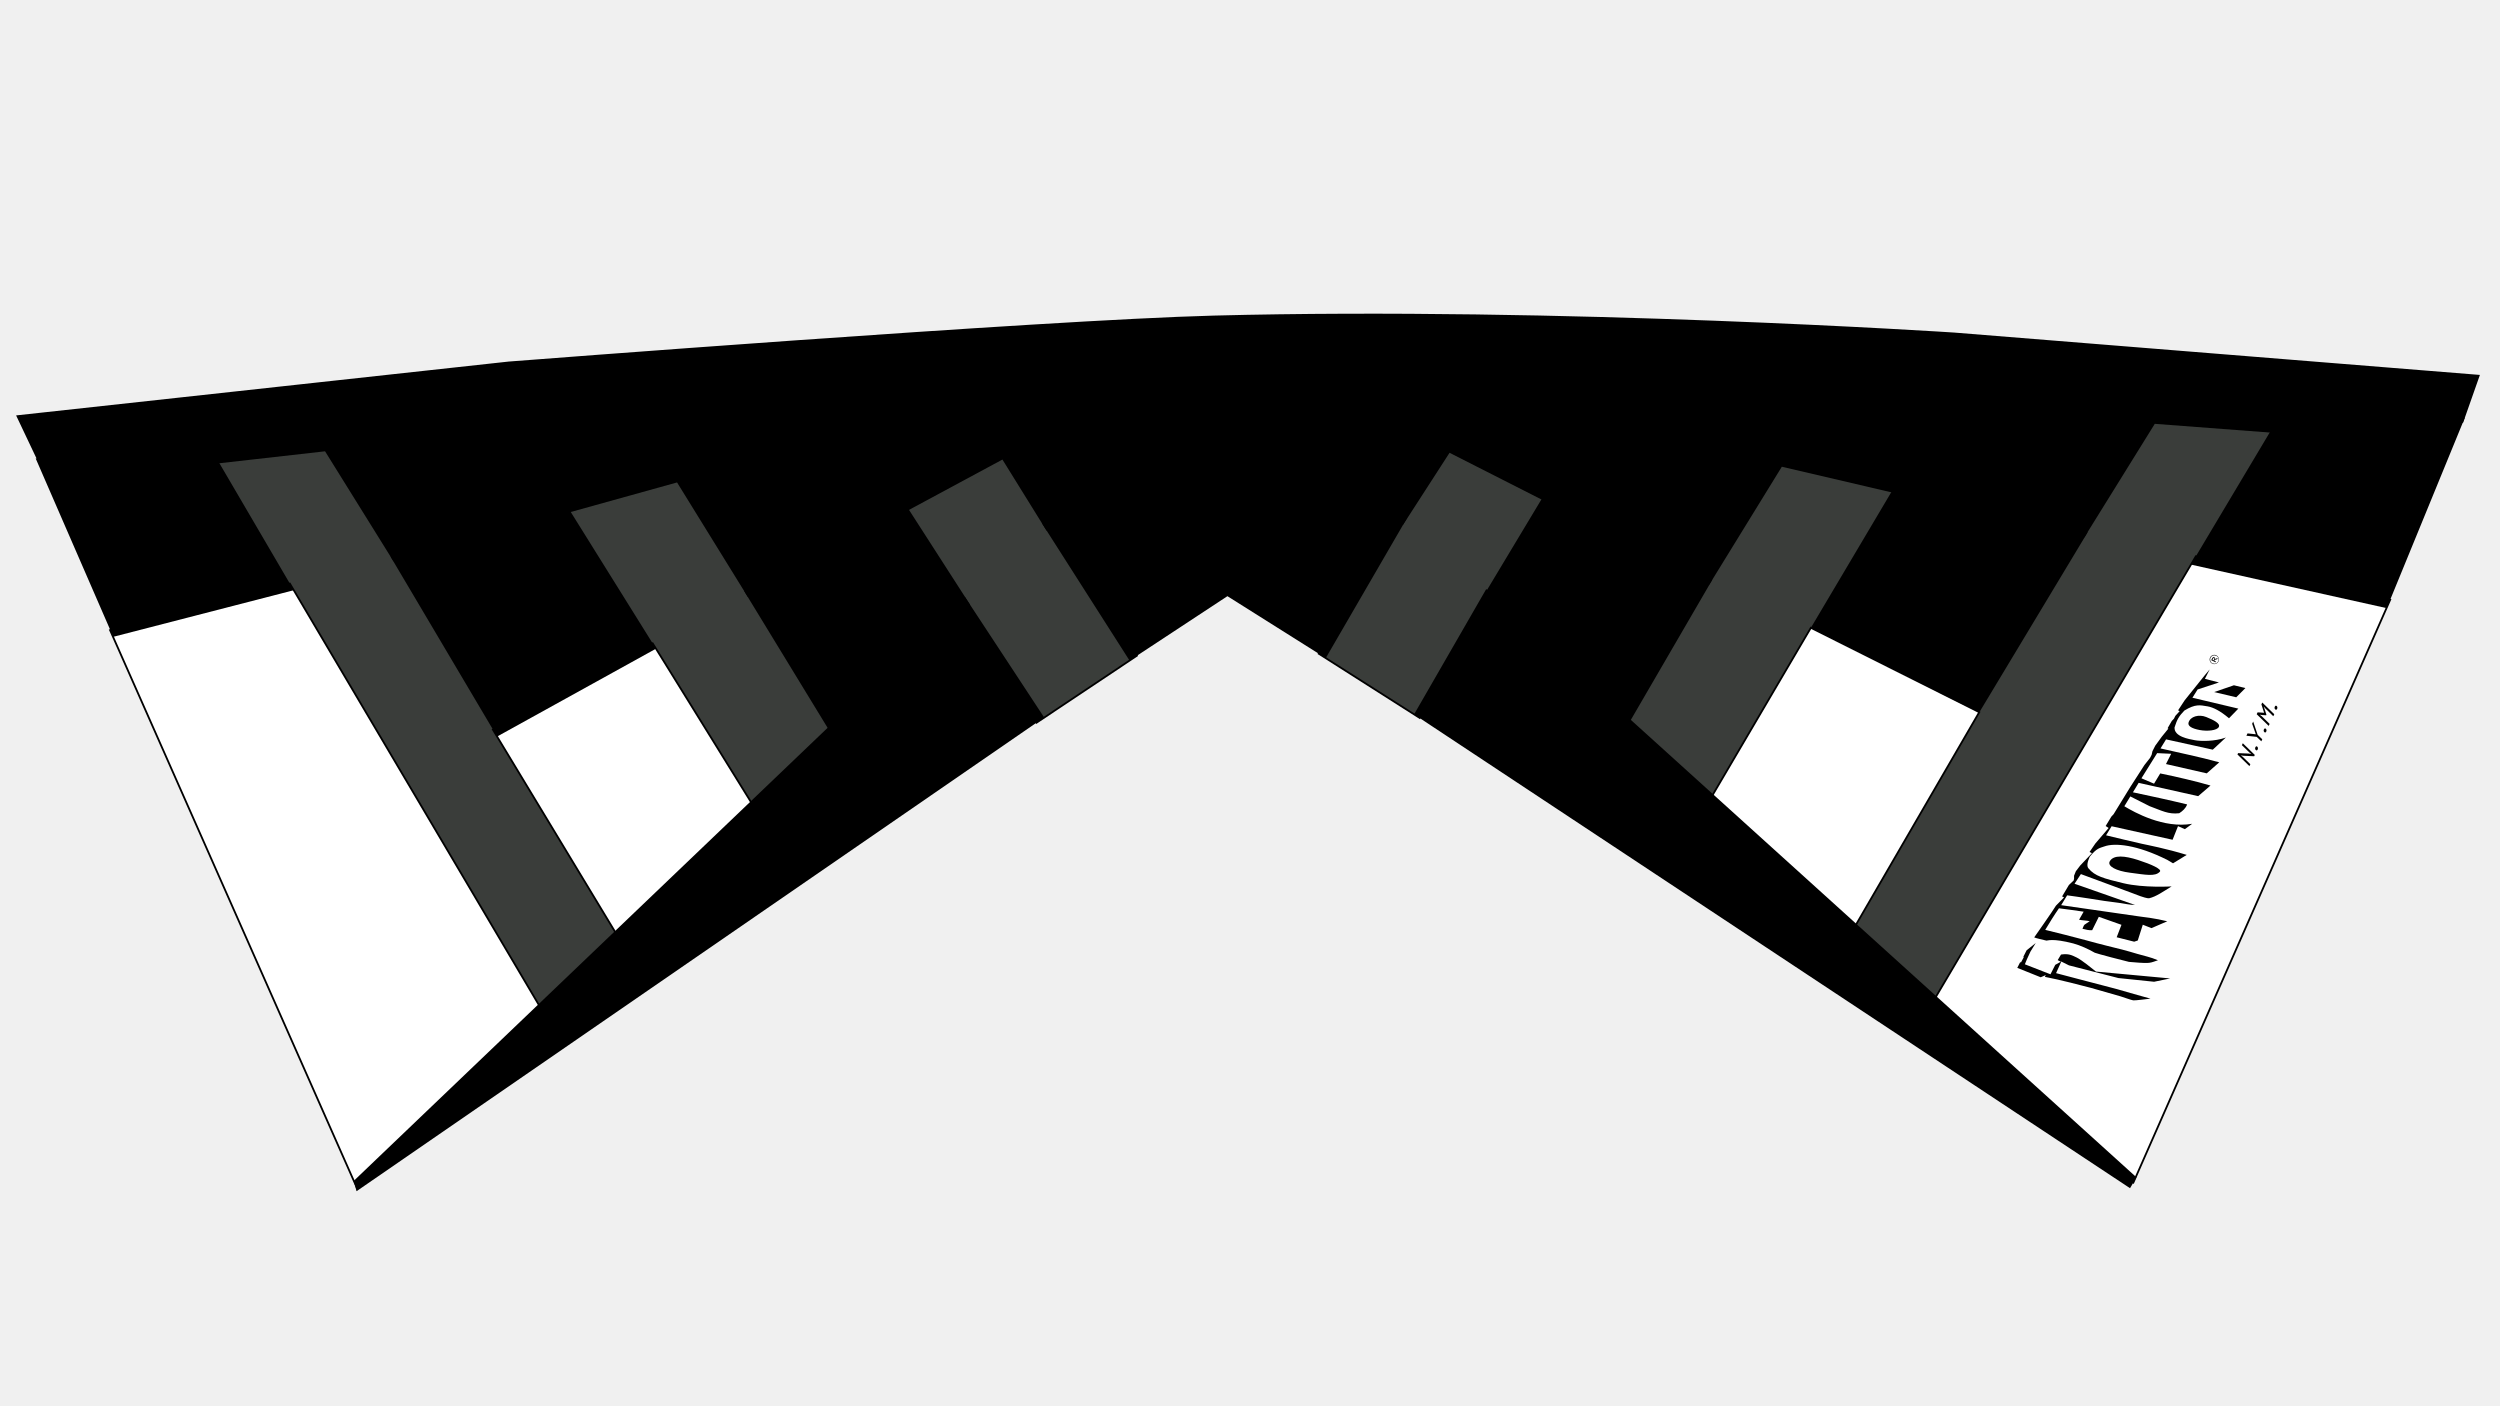
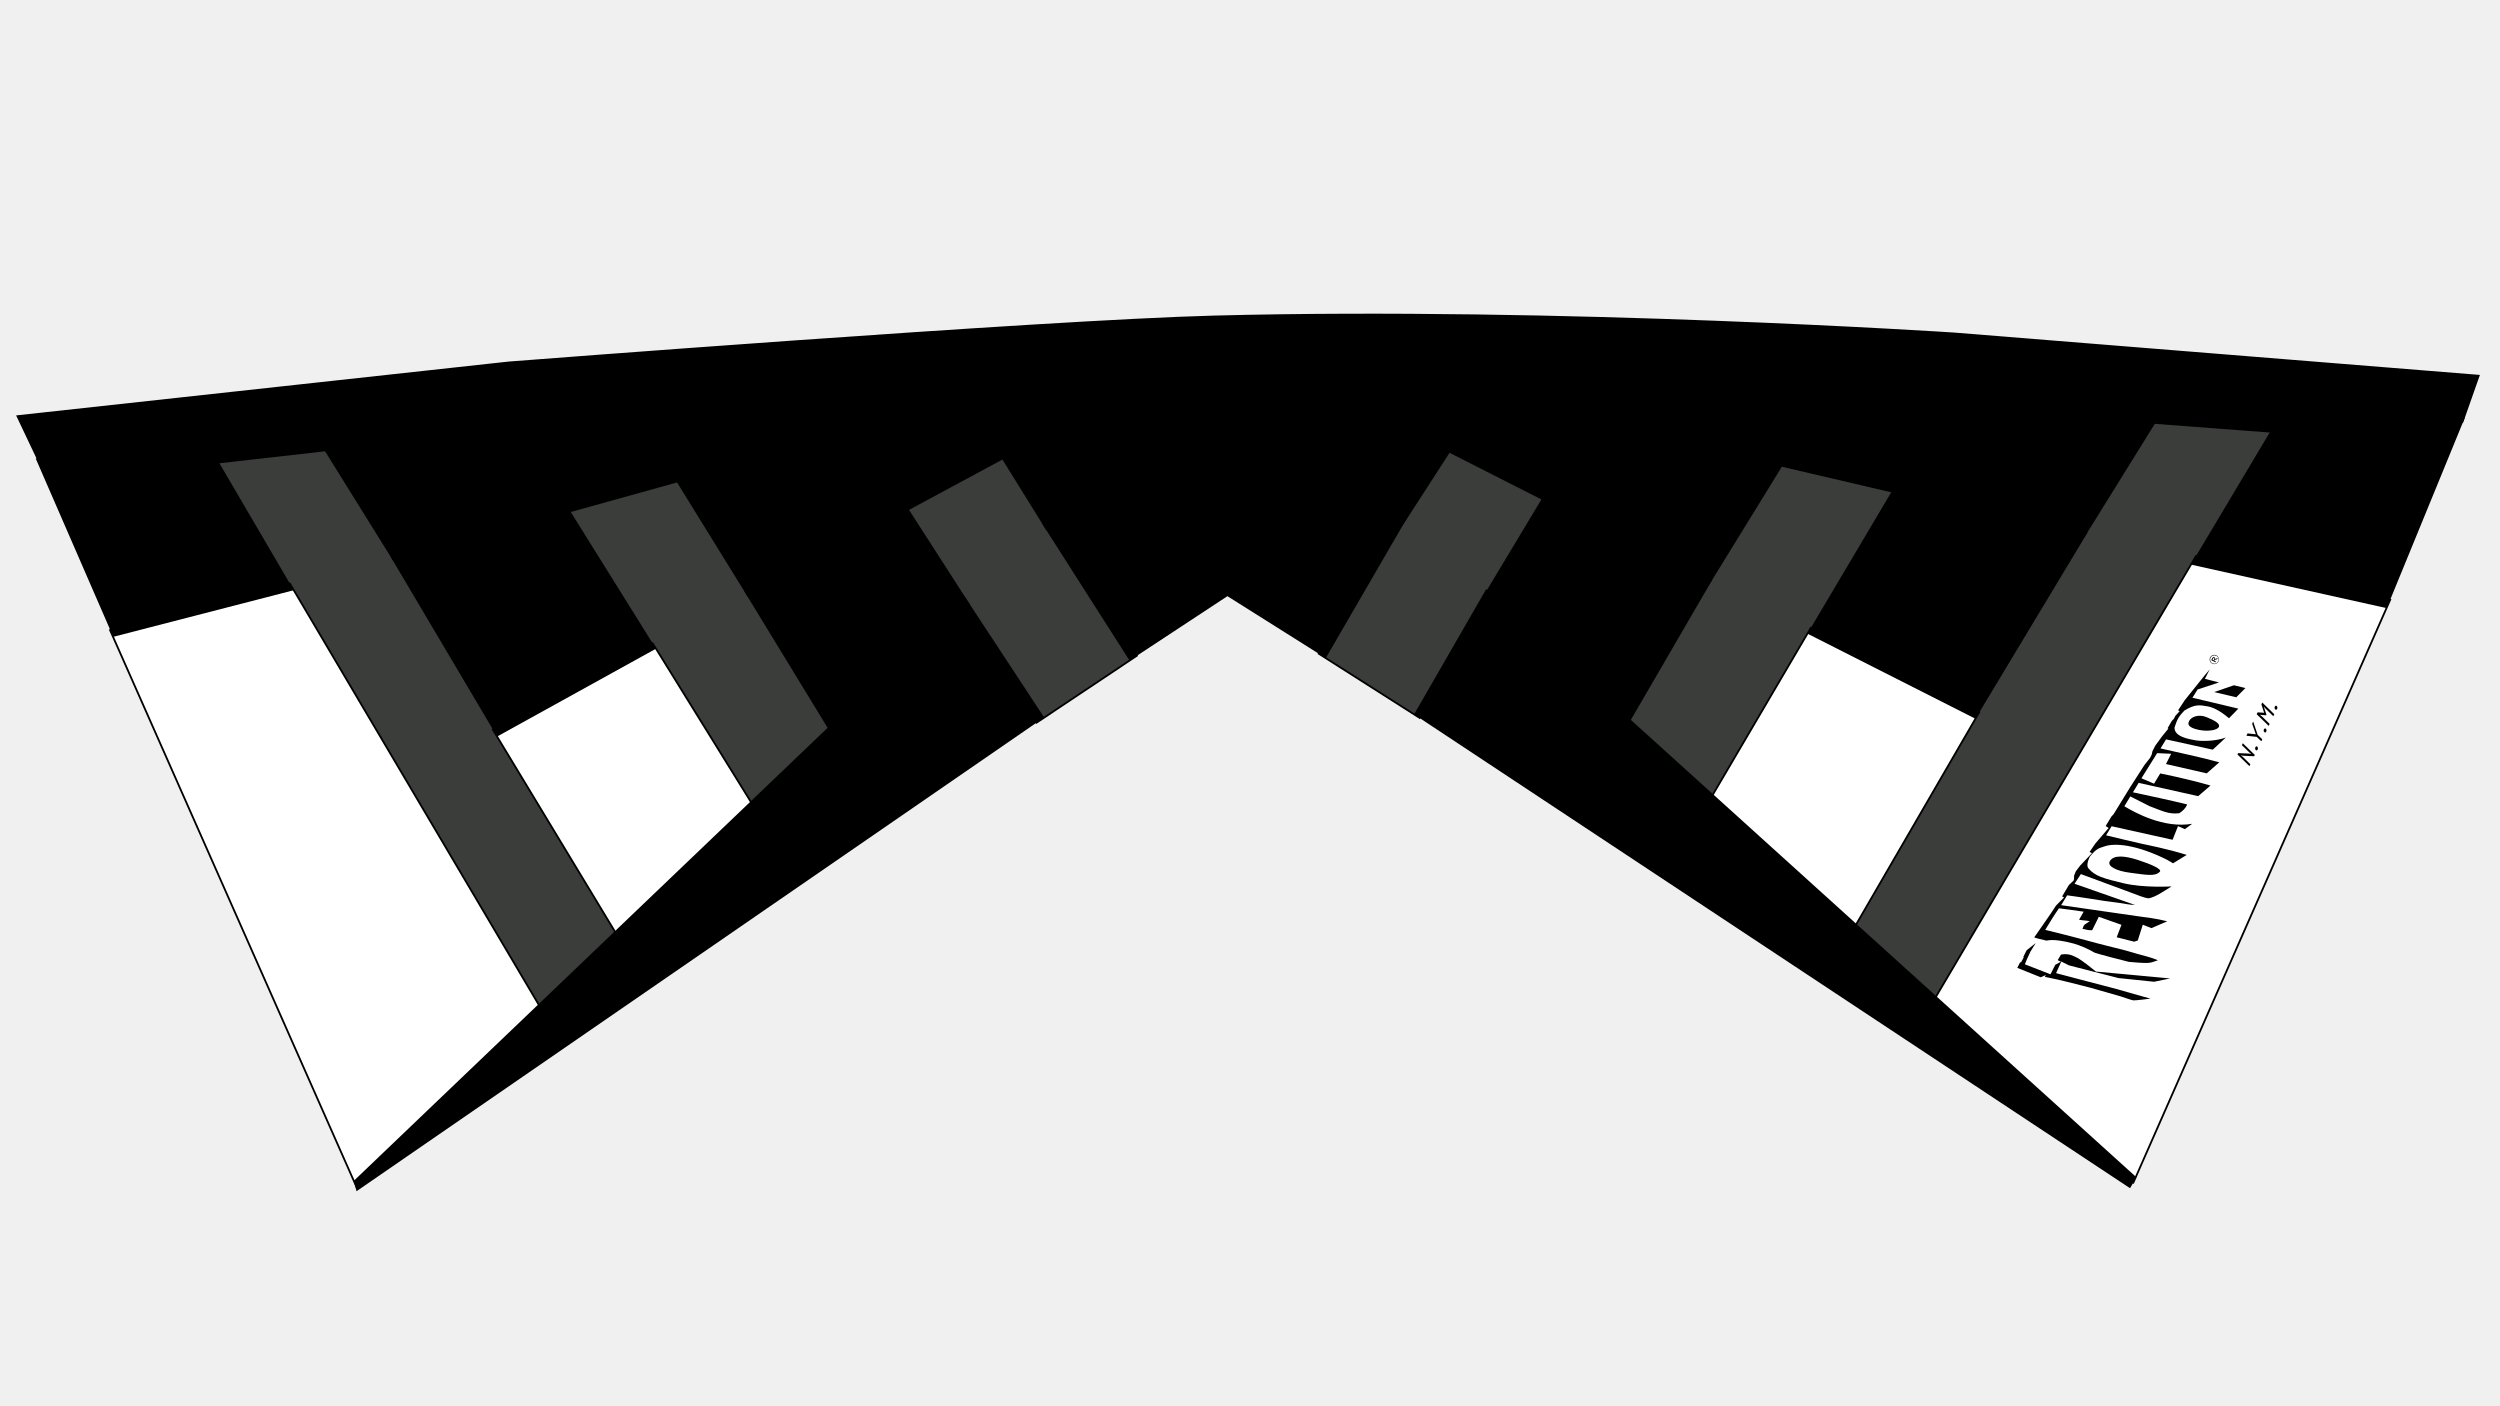
<svg xmlns="http://www.w3.org/2000/svg" class="revolution-reflex" version="2" id="NYM" x="0px" y="0px" viewBox="0 0 1366 768" style="enable-background:new 0 0 1366 768;" xml:space="preserve">
  <defs id="defs8653">
    <rect x="640.563" y="240.657" width="34.332" height="55.399" id="rect8713" />
    <rect x="805.474" y="352.564" width="62.553" height="64.557" id="rect8707" />
    <rect x="840.448" y="291.969" width="68.296" height="70.288" id="rect8701" />
    <rect x="1028.49" y="292.316" width="68.343" height="65.644" id="rect8695" />
    <rect x="1250.479" y="243.689" width="63.646" height="59.769" id="rect8689" />
    <rect x="479.464" y="385.388" width="56.343" height="52.71" id="rect8683" />
    <rect x="427.257" y="320.958" width="57.663" height="50.426" id="rect8677" />
    <rect x="245.365" y="304.625" width="59.007" height="54.66" id="rect8671" />
    <rect x="54.677" y="263.827" width="50.928" height="53.734" id="rect8665" />
  </defs>
  <polygon fill="#3A3D3A" stroke="#000000" points="340.42,508.24 293.29,553.8 112.41,249.63 179.94,241.82 " id="polygon8578" />
  <polygon fill="#3A3D3A" stroke="#000000" points="371.09,260.03 456.72,397.92 409.29,443.7 306.26,277.04 " id="polygon8580" />
  <polygon fill="#3A3D3A" stroke="#000000" points="621.18,358.28 550.05,246.33 491.99,276.78 566.35,394.89 " id="polygon8582" />
  <polygon fill="#3A3D3A" stroke="#000000" points="775.72,392.28 846.84,271.75 790.8,242.67 720.55,357.17 " id="polygon8584" />
  <polygon fill="#3A3D3A" stroke="#000000" points="937.52,439.25 1038.94,266.22 971.16,250.31 886.96,393.47 " id="polygon8586" />
  <polygon fill="#3A3D3A" stroke="#000000" points="1009.36,504.94 1059.63,549.49 1247.54,233.84 1174.95,228.06 " id="polygon8588" />
  <path class="leading-edge mesh" d="M36.33,233.81l5.94,16.97l219.36-22.84l35.56-2.74c0,0,226.31-23.67,372.2-23.98  c145.89-0.31,377.27,7.99,377.27,7.99l37.98,1.98l234.68,17.89l4.96-14.42l-257.64-24.64l-400.99-7.75l-385.25,22.93L36.33,233.81z" id="path8590" />
  <path class="leading-edge" d="M21.11,252.94l27.25-2.65l-4.89-14.18l218.02-22.4l0.15,14.23l35.56-2.74l-0.15-14.23  c0,0,207.37-19.92,366.28-22.73c158.91-2.82,383.19,6.74,383.19,6.74l0.15,14.23l37.98,1.98l-0.13-13.05l235.05,18.94l-3.44,11.9  l29.67,2.07l9.22-26.19l-287.28-23.15c0,0-215.22-14.21-404.58-9.27c-93.61,2.44-385.24,25.12-385.24,25.12L8.8,226.98L21.11,252.94  z" id="path8592" />
  <polygon fill="#ffffff" stroke="#000000" ng-click="color_panel('all', $event)" data-id="p7" data-autofill="p7" points="295.79,551.4 158.38,318.87 60.14,344.31 194.78,648.51 " id="polygon8594" />
  <polygon fill="#ffffff" stroke="#000000" ng-click="color_panel('all', $event)" data-id="p8" data-autofill="p8" points="356.61,351.51 412.09,441.08 337.33,511.22 269.32,398.66 " id="polygon8596" />
  <path id="L2" d="m 309.57,276.08 48.86,78.37 -86.82,48 -58.24,-98.37 z" class="panel" />
  <path id="L3" d="m 530.05,330.45 -76.08,70.13 -47.29,-77.52 87.92,-47.7 z" class="panel" />
  <path id="C" d="m 569.44,286.1 47.75,74.84 53.47,-35.19 53.73,33.84 44.29,-76.36 -99.32,-84.38 z" class="panel" />
  <path id="R3" d="m 810.62,325.5 79.01,70.35 46.01,-79.16 -91.8,-46.5 z" class="panel" />
-   <path id="R2" d="m 1079.38,392.72 61.31,-101.88 -105.21,-25.43 -47.91,80.81 z" class="panel" />
  <polygon fill="#ffffff" stroke="#000000" ng-click="color_panel('all', $event)" data-id="p14" data-autofill="p14" points="934.52,436.54 1012.94,507.27 1081.46,389.14 989.46,343.02 " id="polygon8608" />
  <polygon class="logo-panel" fill="#ffffff" stroke="#000000" points="1165.68,646.12 1056.54,546.75 1199.83,303.95 1305.99,327.73 " id="polygon8610" />
  <g id="g8636">
    <path d="M1188.17,397.45c-0.3,5.11,7.93,6.37,11.04,6.99c3.16,0.61,10.94,0.76,17-1.46l-7.15,6.64l-25.52-5.63l-3.04,4.95    c10.71,2.52,21,4.51,32.1,7.59c-0.59,0.51-6.79,6.02-6.83,6.03l-22.28-5.08l2.83-5.61l-7.65-0.36l-8.59,13.75l6.89,2.94l3.38-5.6    c8.09,1.66,19.85,4.33,27.46,6.62l-6.72,5.8l-32.53-7.27l-3.13,5.16c9.79,2.08,19.28,4.12,29.62,6.62    c-0.8,2.17-2.44,3.62-4.34,4.83c-6.09,0.64-9.29-1.35-16.16-3.86l-10.54-5.33l-3.27,5.37c5.49,3.31,21.43,12.26,37.06,9.58    l-3.98,2.93c-0.04,0.01-3.51-1.51-3.76-1.64l-2.96,7.44l-33.31-7.39l-3.04,4.95c6.54,1.56,13.08,3.19,19.65,4.65    c2.75,0.61,13.2,2.59,24.43,6.05c-0.66,0.44-7.44,4.59-7.48,4.6l-3.03-1.8c-16.74-8.42-28.87-9.47-34.48-7.43    c-2.49,0.9-4.2,0.84-8.02,5.67c-1.38,2.96-1.61,5.17-0.74,6.25c3.49,4.34,8.52,5.63,19.09,8.18c11.2,2.69,26.4,1.75,26.4,1.75    c-4.48,2.72-8.38,5.59-12.32,6.49c-0.67,0.17-4.02-0.83-4.72-1.14c-1.62-0.67-3.27-1.25-4.93-1.86l-27.6-10.22l-3.47,5.28    l33.06,11.6c-2.96-0.04-5.42-0.69-8.28-1.07c-2.81-0.39-5.7-0.72-8.52-1.15c-5.1-0.78-10.08-1.63-15.19-2.34l-5.11-0.71    l-3.27,5.37c0,0,36.01,5.17,41.08,5.93c5.73,0.85,10.14,1.19,16.9,2.88c-0.79,0.35-8.6,3.73-8.64,3.74    c-0.04,0.01-4.39-1.71-4.74-1.86l-2.75,8.62l-1.95,0.65l-9.57-2.42l2.62-6.8l-12.38-4.38c-1.26,2.48-2.4,4.77-3.62,7.31    c-1.84,0.13-3.45-0.28-5.3-0.76c0.36-0.74,0.53-1.64,1.11-2.24c0.03-0.05,2.78-1.87,2.84-1.91c-1.79-0.41-4.02-0.42-5.81-0.79    l2.5-4.41c0,0-13.37-1.92-13.49-1.85c-2.71,3.86-5.07,7.76-7.51,11.79c7.3,1.78,14.65,3.64,21.89,5.57    c3.89,1.04,7.79,2.17,11.72,3.1c2.85,0.68,5.62,1.37,8.43,2.1c2.77,0.74,5.56,1.52,8.31,2.36c3.86,1.14,7.12,1.71,11.25,3.47    c-1.64,0.51-3.04,1.18-4.74,1.39c-2.99,0.35-7.91-0.31-11.11-0.5c-1.78-0.36-18.02-4.62-18.68-5c-3.46-2-7.87-4.02-11.69-5.06    c-11.66-3.02-14.2-1.44-14.72-1.56c-1.85-0.44-5.83-1.33-6.68-1.76l5.36-7.68l4.13-6.01l2.39-3.65l4.43-4.51l-1.07-0.54l3.72-6.24    l2.6-2.47l0.22-0.98l-0.01-1.61l0.99-2.46l2.39-3.13l6.4-6.75l-1.3-0.65l3.16-4.62l7.25-8.48l-1.62-1.08l3.13-5.16l1.2-1.28    l9.24-15.05l7.62-11.83l3.05-3.87l0.88-1.71l0.44-1.96l1.53-3.01l3.59-4.94l3.59-4.41l-0.43-0.2l2.3-3.98l1.2-1.28l0.74-1.5    l2.37-2.58l-0.87-0.45l3.61-5.49l10.95-13.65l2.71-3.22l-2.61,5.16l7.66,1.98l-11.65,3.82l-2.84,4.52l25.09,5.95l-5.11,5.27    c-4.74-4.02-8.57-5.96-11.66-6.5c-4.18-0.71-6.73-1.38-12.71,2.28C1190.46,391.45,1189.57,393.12,1188.17,397.45z" id="path8612" />
    <path d="M1201.89,398.88c-4.46-0.85-6.55-2.24-6.08-4.02c0.91-3.45,5.71-4.69,9.67-3.08c4.03,1.63,7.87,3.5,6.88,5.44    S1206.08,399.68,1201.89,398.88z" id="path8614" />
    <path d="M1163.81,476.85c-7.39-0.94-12.59-3.54-11-6.3c2.09-3.59,8.25-2.95,15.33-0.67c7.52,2.41,13.24,5.08,12.02,6.39    C1177.62,479.12,1172.37,477.95,1163.81,476.85z" id="path8616" />
    <path d="M1109.46,519.91l-1.98,4.29l-1.1,2.69l14,5.46c0.24-0.48,2.56-5.08,2.61-5.16c0.03-0.05,2.8-1.56,3.04-1.7l-1.71-0.88    l1.82-3.05c4.21-0.62,5.9,0.36,8.53,1.61c2.61,1.23,8.54,6.06,10.55,7.69l40.54,3.76l-8.75,1.81l-19.51-2.02l-27.03-6.94    l-4.18-2.09l-2.85,6.35c5.53,1.51,22.26,5.81,25.06,6.57c2.77,0.74,5.58,1.43,8.34,2.19c6.06,1.73,12.11,3.53,18.19,5.17    c-1.76,0.18-8.11,1.05-9.39,0.94c-1.05-0.11-5.54-1.78-6.93-2.18c-5.39-1.6-10.79-3.14-16.21-4.64    c-2.99-0.81-17.93-4.7-25.19-6.02l0.52-0.98l-2.79,1.2l-12.8-5.14l1.53-3.01l0.52,0l1.45-2.72l-0.14-0.42l1.73-3.44l4.98-3.97    L1109.46,519.91z" id="path8618" />
    <polygon points="1220.61,374.43 1209.82,378.14 1221.88,381 1226.88,375.96   " id="polygon8620" />
    <path d="M1209.85,359.7c0.04,0.06,0.05,0.1,0.06,0.19c-0.01,0.07-0.03,0.17-0.06,0.26c-0.02,0.1-0.09,0.2-0.13,0.32l-0.19,0.36    l-0.64-0.34l0.22-0.46c0.07-0.11,0.09-0.2,0.13-0.25c0.03-0.05,0.09-0.13,0.15-0.17c0.06-0.04,0.12-0.07,0.16-0.08    s0.11,0,0.14,0.02C1209.76,359.6,1209.81,359.64,1209.85,359.7z M1210.25,360.07c0.02-0.21,0-0.41-0.04-0.58    c-0.05-0.15-0.18-0.3-0.35-0.38c-0.11-0.07-0.25-0.08-0.36-0.08c-0.11,0-0.23,0.07-0.35,0.15s-0.19,0.18-0.28,0.27    c-0.07,0.11-0.15,0.24-0.23,0.41l-0.43,0.84l2.37,1.19l0.2-0.43l-0.87-0.45l0.24-0.48l1.27-0.34l0.36-0.67L1210.25,360.07z     M1212.09,359.65c0.2,0.62,0.17,1.19-0.12,1.75c-0.29,0.56-0.73,0.95-1.34,1.15c-0.62,0.2-1.17,0.14-1.75-0.12    c-0.56-0.29-0.95-0.73-1.13-1.32c-0.2-0.62-0.17-1.19,0.12-1.75c0.29-0.56,0.73-0.95,1.34-1.15c0.62-0.2,1.17-0.14,1.75,0.12    C1211.49,358.59,1211.88,359.03,1212.09,359.65z M1209.11,357.95c-0.66,0.21-1.16,0.64-1.48,1.25s-0.36,1.26-0.15,1.92    s0.64,1.16,1.25,1.48c0.62,0.32,1.26,0.36,1.92,0.15s1.16-0.64,1.48-1.25s0.36-1.26,0.15-1.92s-0.64-1.16-1.25-1.48    C1210.41,357.78,1209.78,357.71,1209.11,357.95z" id="path8622" />
    <path d="M1225.8,412.95l-1.29-0.21l-0.03,0.05l1.01,0.79l4.1,3.99l-0.5,1.05l-6.55-6.38l0.35-0.73l5.87,0.24l1.23,0.19l0.03-0.07    l-0.97-0.73l-4.08-3.98l0.5-1.05l6.55,6.38l-0.35,0.73L1225.8,412.95z" id="path8624" />
    <path d="M1232.55,409.8c-0.2-0.19-0.32-0.42-0.35-0.69c-0.03-0.27,0.01-0.53,0.14-0.8c0.14-0.28,0.3-0.45,0.48-0.51    c0.19-0.05,0.38,0.02,0.58,0.21c0.18,0.18,0.29,0.4,0.33,0.68c0.04,0.28,0,0.55-0.14,0.84c-0.13,0.27-0.29,0.42-0.48,0.46    C1232.92,410.05,1232.73,409.98,1232.55,409.8z" id="path8626" />
    <path d="M1233.06,402.62l-5.63-0.61l0.62-1.29l4.51,0.49l0.01-0.01l-2-5.75l0.57-1.18l2.45,7.24l2.52,2.45l-0.53,1.1    L1233.06,402.62z" id="path8628" />
    <path d="M1237.23,400.02c-0.2-0.19-0.32-0.42-0.35-0.69c-0.03-0.27,0.01-0.53,0.14-0.8c0.14-0.28,0.3-0.45,0.48-0.51    c0.19-0.05,0.38,0.02,0.58,0.21c0.18,0.18,0.29,0.4,0.33,0.68c0.04,0.28,0,0.55-0.14,0.84c-0.13,0.27-0.29,0.42-0.48,0.46    C1237.6,400.26,1237.41,400.2,1237.23,400.02z" id="path8630" />
    <path d="M1237.79,387.09l-0.83-1l-0.03,0.07l0.5,1.42l0.95,2.92l-0.16,0.33l-2.29-0.14l-1.09-0.16l-0.03,0.07l0.96,0.7l4.36,4.25    l-0.52,1.08l-6.55-6.38l0.49-1.02l3.54,0.22l0.01-0.03l-1.47-4.55l0.48-1l6.55,6.38l-0.53,1.1L1237.79,387.09z" id="path8632" />
    <path d="M1243.17,387.6c-0.2-0.19-0.32-0.42-0.35-0.69c-0.03-0.27,0.01-0.53,0.14-0.8c0.14-0.28,0.3-0.45,0.48-0.51    c0.19-0.05,0.38,0.02,0.58,0.21c0.18,0.18,0.29,0.4,0.33,0.68c0.04,0.28,0,0.55-0.14,0.84c-0.13,0.27-0.29,0.42-0.48,0.46    C1243.54,387.84,1243.35,387.77,1243.17,387.6z" id="path8634" />
  </g>
  <path d="M107.23,240.66l7.59,13.03l62.79-7.1L215,306.7l154.94-43.1l38.6,62.47l139.19-74.97l24.12,38.89l97.54-88.77  l-0.02-2.37C669.36,198.85,579.66,192.4,107.23,240.66z" id="path8638" />
  <path d="M766.67,286.68l25.36-39.28l141.89,72.08l39.67-64.46l165.27,38.63l38.51-62.07l68.85,5.22l6.96-15.49  c0,0-276.63-25.63-583.8-22.48l0.02,2.37L766.67,286.68z" id="path8640" />
  <path id="L4" d="m 194.81,650.88 -1.51,-5.66 333.85,-319.19 43.37,65.98 z" class="panel" />
  <path id="R4" d="m 812.08,321.87 355.27,321.41 -3.5,5.96 -391.2,-258.92 z" class="panel" />
  <path id="L1" d="m 160.5,322.5 -48,-82 -93,10 42.37,97.46 z" class="panel" />
  <path id="R1" d="m 1249.31,220.98 -52.19,87.51 107,23.81 42.66,-104.08 z" class="panel" />
-   <text xml:space="preserve" id="text8663" style="font-size:32px;line-height:normal;font-family:sans-serif;-inkscape-font-specification:'sans-serif, Normal';text-decoration-color:#000000;white-space:pre;shape-inside:url(#rect8665);display:inline;fill:#000000;-inkscape-stroke:none;stop-color:#000000" transform="translate(7.087631,0.8666992)">
-     <tspan x="54.678" y="292.942" id="tspan9108">L1</tspan>
+   <text xml:space="preserve" id="text8663" style="font-size:32px;line-height:normal;font-family:sans-serif;-inkscape-font-specification:'sans-serif, Normal';text-decoration-color:#000000;white-space:pre;shape-inside:url(#rect8665);display:inline;fill:#000000;-inkscape-stroke:none;stop-color:#000000" transform="translate(12.79701,4.422455)">
+     <tspan x="54.678" y="292.942" id="tspan11478">L1</tspan>
  </text>
-   <text xml:space="preserve" id="text8669" style="font-size:32px;line-height:normal;font-family:sans-serif;-inkscape-font-specification:'sans-serif, Normal';text-decoration-color:#000000;white-space:pre;shape-inside:url(#rect8671);display:inline;fill:#000000;-inkscape-stroke:none;stop-color:#000000" transform="translate(17.51181,7.216156)">
-     <tspan x="245.365" y="333.741" id="tspan9110">L2</tspan>
+   <text xml:space="preserve" id="text8669" style="font-size:32px;line-height:normal;font-family:sans-serif;-inkscape-font-specification:'sans-serif, Normal';text-decoration-color:#000000;white-space:pre;shape-inside:url(#rect8671);display:inline;fill:#000000;-inkscape-stroke:none;stop-color:#000000" transform="translate(22.85715,11.70102)">
+     <tspan x="245.365" y="333.741" id="tspan11480">L2</tspan>
  </text>
-   <text xml:space="preserve" id="text8675" style="font-size:32px;line-height:normal;font-family:sans-serif;-inkscape-font-specification:'sans-serif, Normal';text-decoration-color:#000000;white-space:pre;shape-inside:url(#rect8677);display:inline;fill:#000000;-inkscape-stroke:none;stop-color:#000000" transform="translate(16.61511,-15.84143)">
-     <tspan x="427.256" y="350.073" id="tspan9112">L3</tspan>
+   <text xml:space="preserve" id="text8675" style="font-size:32px;line-height:normal;font-family:sans-serif;-inkscape-font-specification:'sans-serif, Normal';text-decoration-color:#000000;white-space:pre;shape-inside:url(#rect8677);display:inline;fill:#000000;-inkscape-stroke:none;stop-color:#000000" transform="translate(23.30164,-10.23276)">
+     <tspan x="427.256" y="350.073" id="tspan11482">L3</tspan>
  </text>
-   <text xml:space="preserve" id="text8681" style="font-size:32px;line-height:normal;font-family:sans-serif;-inkscape-font-specification:'sans-serif, Normal';text-decoration-color:#000000;white-space:pre;shape-inside:url(#rect8683);display:inline;fill:#000000;-inkscape-stroke:none;stop-color:#000000" transform="translate(4.272766,-14.1189)">
-     <tspan x="479.465" y="414.503" id="tspan9114">L4</tspan>
+   <text xml:space="preserve" id="text8681" style="font-size:32px;line-height:normal;font-family:sans-serif;-inkscape-font-specification:'sans-serif, Normal';text-decoration-color:#000000;white-space:pre;shape-inside:url(#rect8683);display:inline;fill:#000000;-inkscape-stroke:none;stop-color:#000000" transform="translate(7.396729,-13.52038)">
+     <tspan x="479.465" y="414.503" id="tspan11484">L4</tspan>
  </text>
-   <text xml:space="preserve" id="text8687" style="font-size:32px;line-height:normal;font-family:sans-serif;-inkscape-font-specification:'sans-serif, Normal';text-decoration-color:#000000;white-space:pre;shape-inside:url(#rect8689);display:inline;fill:#000000;-inkscape-stroke:none;stop-color:#000000">
-     <tspan x="1250.478" y="272.805" id="tspan9116">R1</tspan>
+   <text xml:space="preserve" id="text8687" style="font-size:32px;line-height:normal;font-family:sans-serif;-inkscape-font-specification:'sans-serif, Normal';text-decoration-color:#000000;white-space:pre;shape-inside:url(#rect8689);display:inline;fill:#000000;-inkscape-stroke:none;stop-color:#000000" transform="translate(6.639771,7.822449)">
+     <tspan x="1250.478" y="272.805" id="tspan11486">R1</tspan>
  </text>
-   <text xml:space="preserve" id="text8693" style="font-size:32px;line-height:normal;font-family:sans-serif;-inkscape-font-specification:'sans-serif, Normal';text-decoration-color:#000000;white-space:pre;shape-inside:url(#rect8695);display:inline;fill:#000000;-inkscape-stroke:none;stop-color:#000000" transform="translate(3.356567,5.113312)">
-     <tspan x="1028.49" y="321.432" id="tspan9118">R2</tspan>
+   <text xml:space="preserve" id="text8699" style="font-size:32px;line-height:normal;font-family:sans-serif;-inkscape-font-specification:'sans-serif, Normal';text-decoration-color:#000000;white-space:pre;shape-inside:url(#rect8701);display:inline;fill:#000000;-inkscape-stroke:none;stop-color:#000000" transform="translate(12.5968,14.7684)">
+     <tspan x="840.447" y="321.085" id="tspan11488">R3</tspan>
  </text>
-   <text xml:space="preserve" id="text8699" style="font-size:32px;line-height:normal;font-family:sans-serif;-inkscape-font-specification:'sans-serif, Normal';text-decoration-color:#000000;white-space:pre;shape-inside:url(#rect8701);display:inline;fill:#000000;-inkscape-stroke:none;stop-color:#000000" transform="translate(5.190796,7.12677)">
-     <tspan x="840.447" y="321.085" id="tspan9120">R3</tspan>
-   </text>
-   <text xml:space="preserve" id="text8705" style="font-size:32px;line-height:normal;font-family:sans-serif;-inkscape-font-specification:'sans-serif, Normal';text-decoration-color:#000000;white-space:pre;shape-inside:url(#rect8707);display:inline;fill:#000000;-inkscape-stroke:none;stop-color:#000000" transform="translate(2.558289,8.233276)">
-     <tspan x="805.473" y="381.68" id="tspan9122">R4</tspan>
+   <text xml:space="preserve" id="text8705" style="font-size:32px;line-height:normal;font-family:sans-serif;-inkscape-font-specification:'sans-serif, Normal';text-decoration-color:#000000;white-space:pre;shape-inside:url(#rect8707);display:inline;fill:#000000;-inkscape-stroke:none;stop-color:#000000" transform="translate(3.070068,12.6507)">
+     <tspan x="805.473" y="381.68" id="tspan11490">R4</tspan>
  </text>
  <text xml:space="preserve" id="text8711" style="font-size:32px;line-height:normal;font-family:sans-serif;-inkscape-font-specification:'sans-serif, Normal';text-decoration-color:#000000;white-space:pre;shape-inside:url(#rect8713);display:inline;fill:#000000;-inkscape-stroke:none;stop-color:#000000" transform="translate(13.6217,2.923614)">
-     <tspan x="640.562" y="269.772" id="tspan9124">C</tspan>
+     <tspan x="640.562" y="269.772" id="tspan11492">C</tspan>
+   </text>
+   <path id="R2" d="m 1079.38,392.72 61.31,-101.88 -105.21,-25.43 -47.91,80.81 z" class="panel" />
+   <text xml:space="preserve" id="text8693" style="font-size:32px;line-height:normal;font-family:sans-serif;-inkscape-font-specification:'sans-serif, Normal';text-decoration-color:#000000;white-space:pre;shape-inside:url(#rect8695);display:inline;fill:#000000;-inkscape-stroke:none;stop-color:#000000" transform="translate(10.5,13.4209)">
+     <tspan x="1028.49" y="321.432" id="tspan11494">R2</tspan>
  </text>
</svg>
